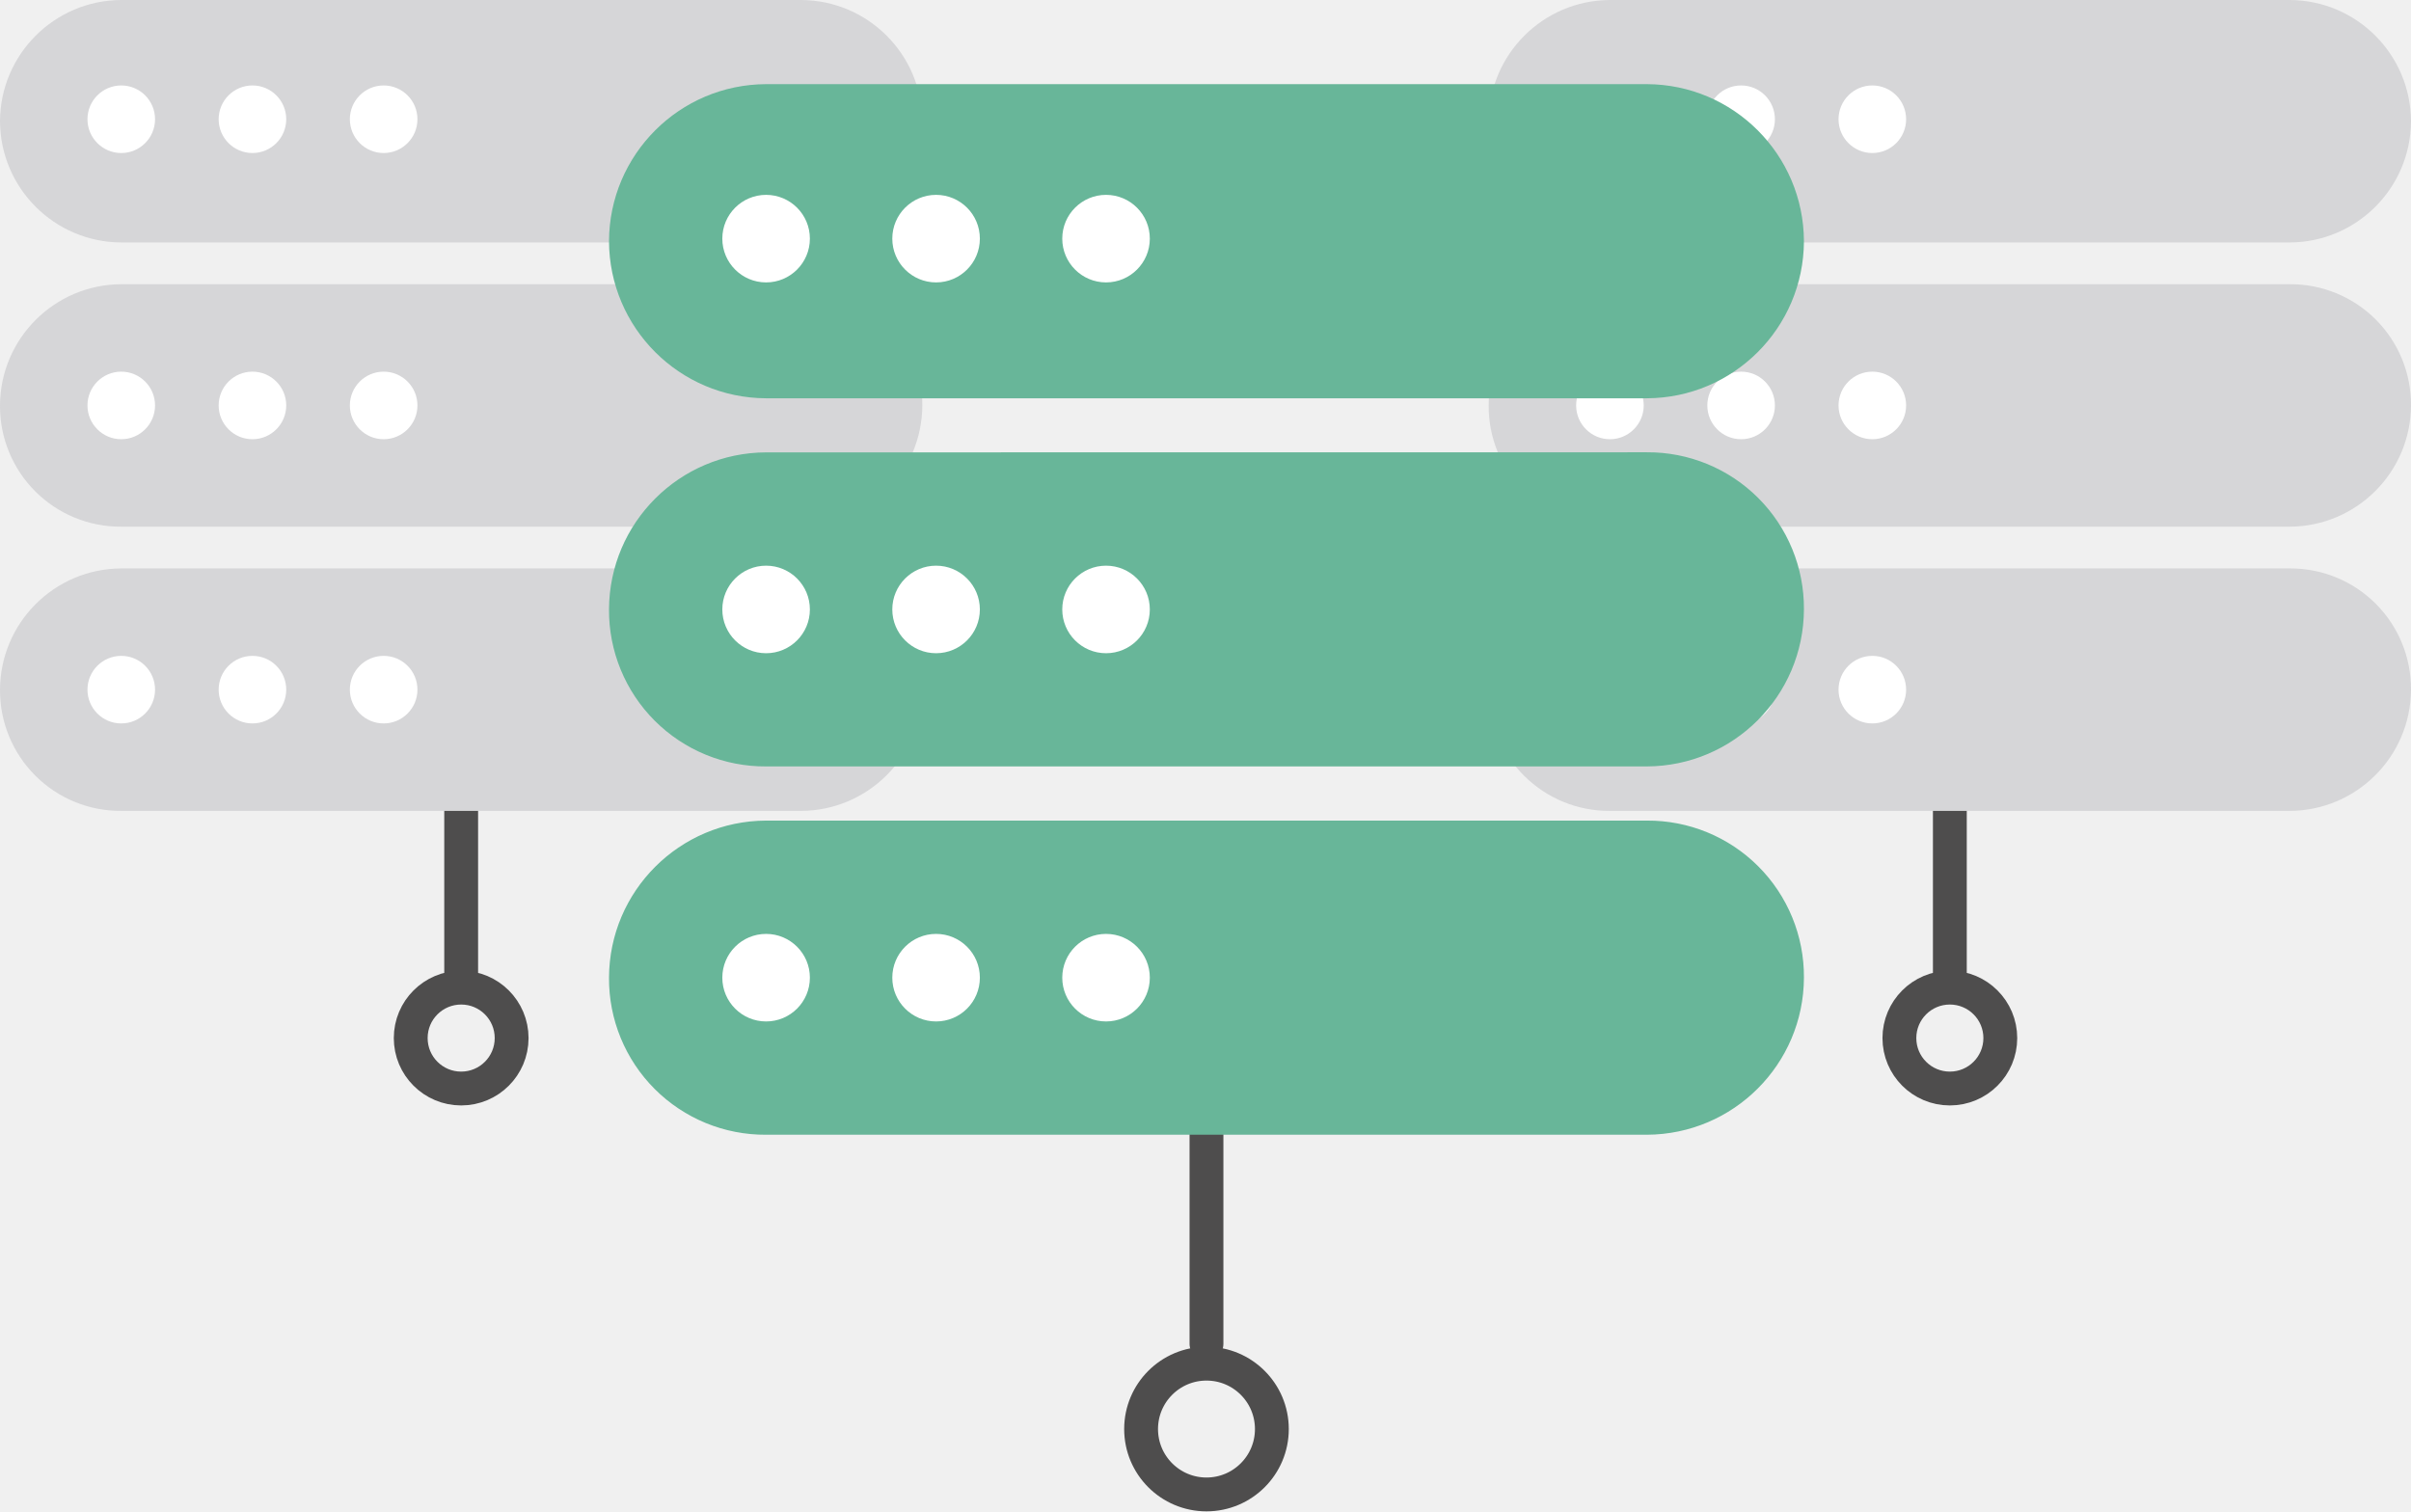
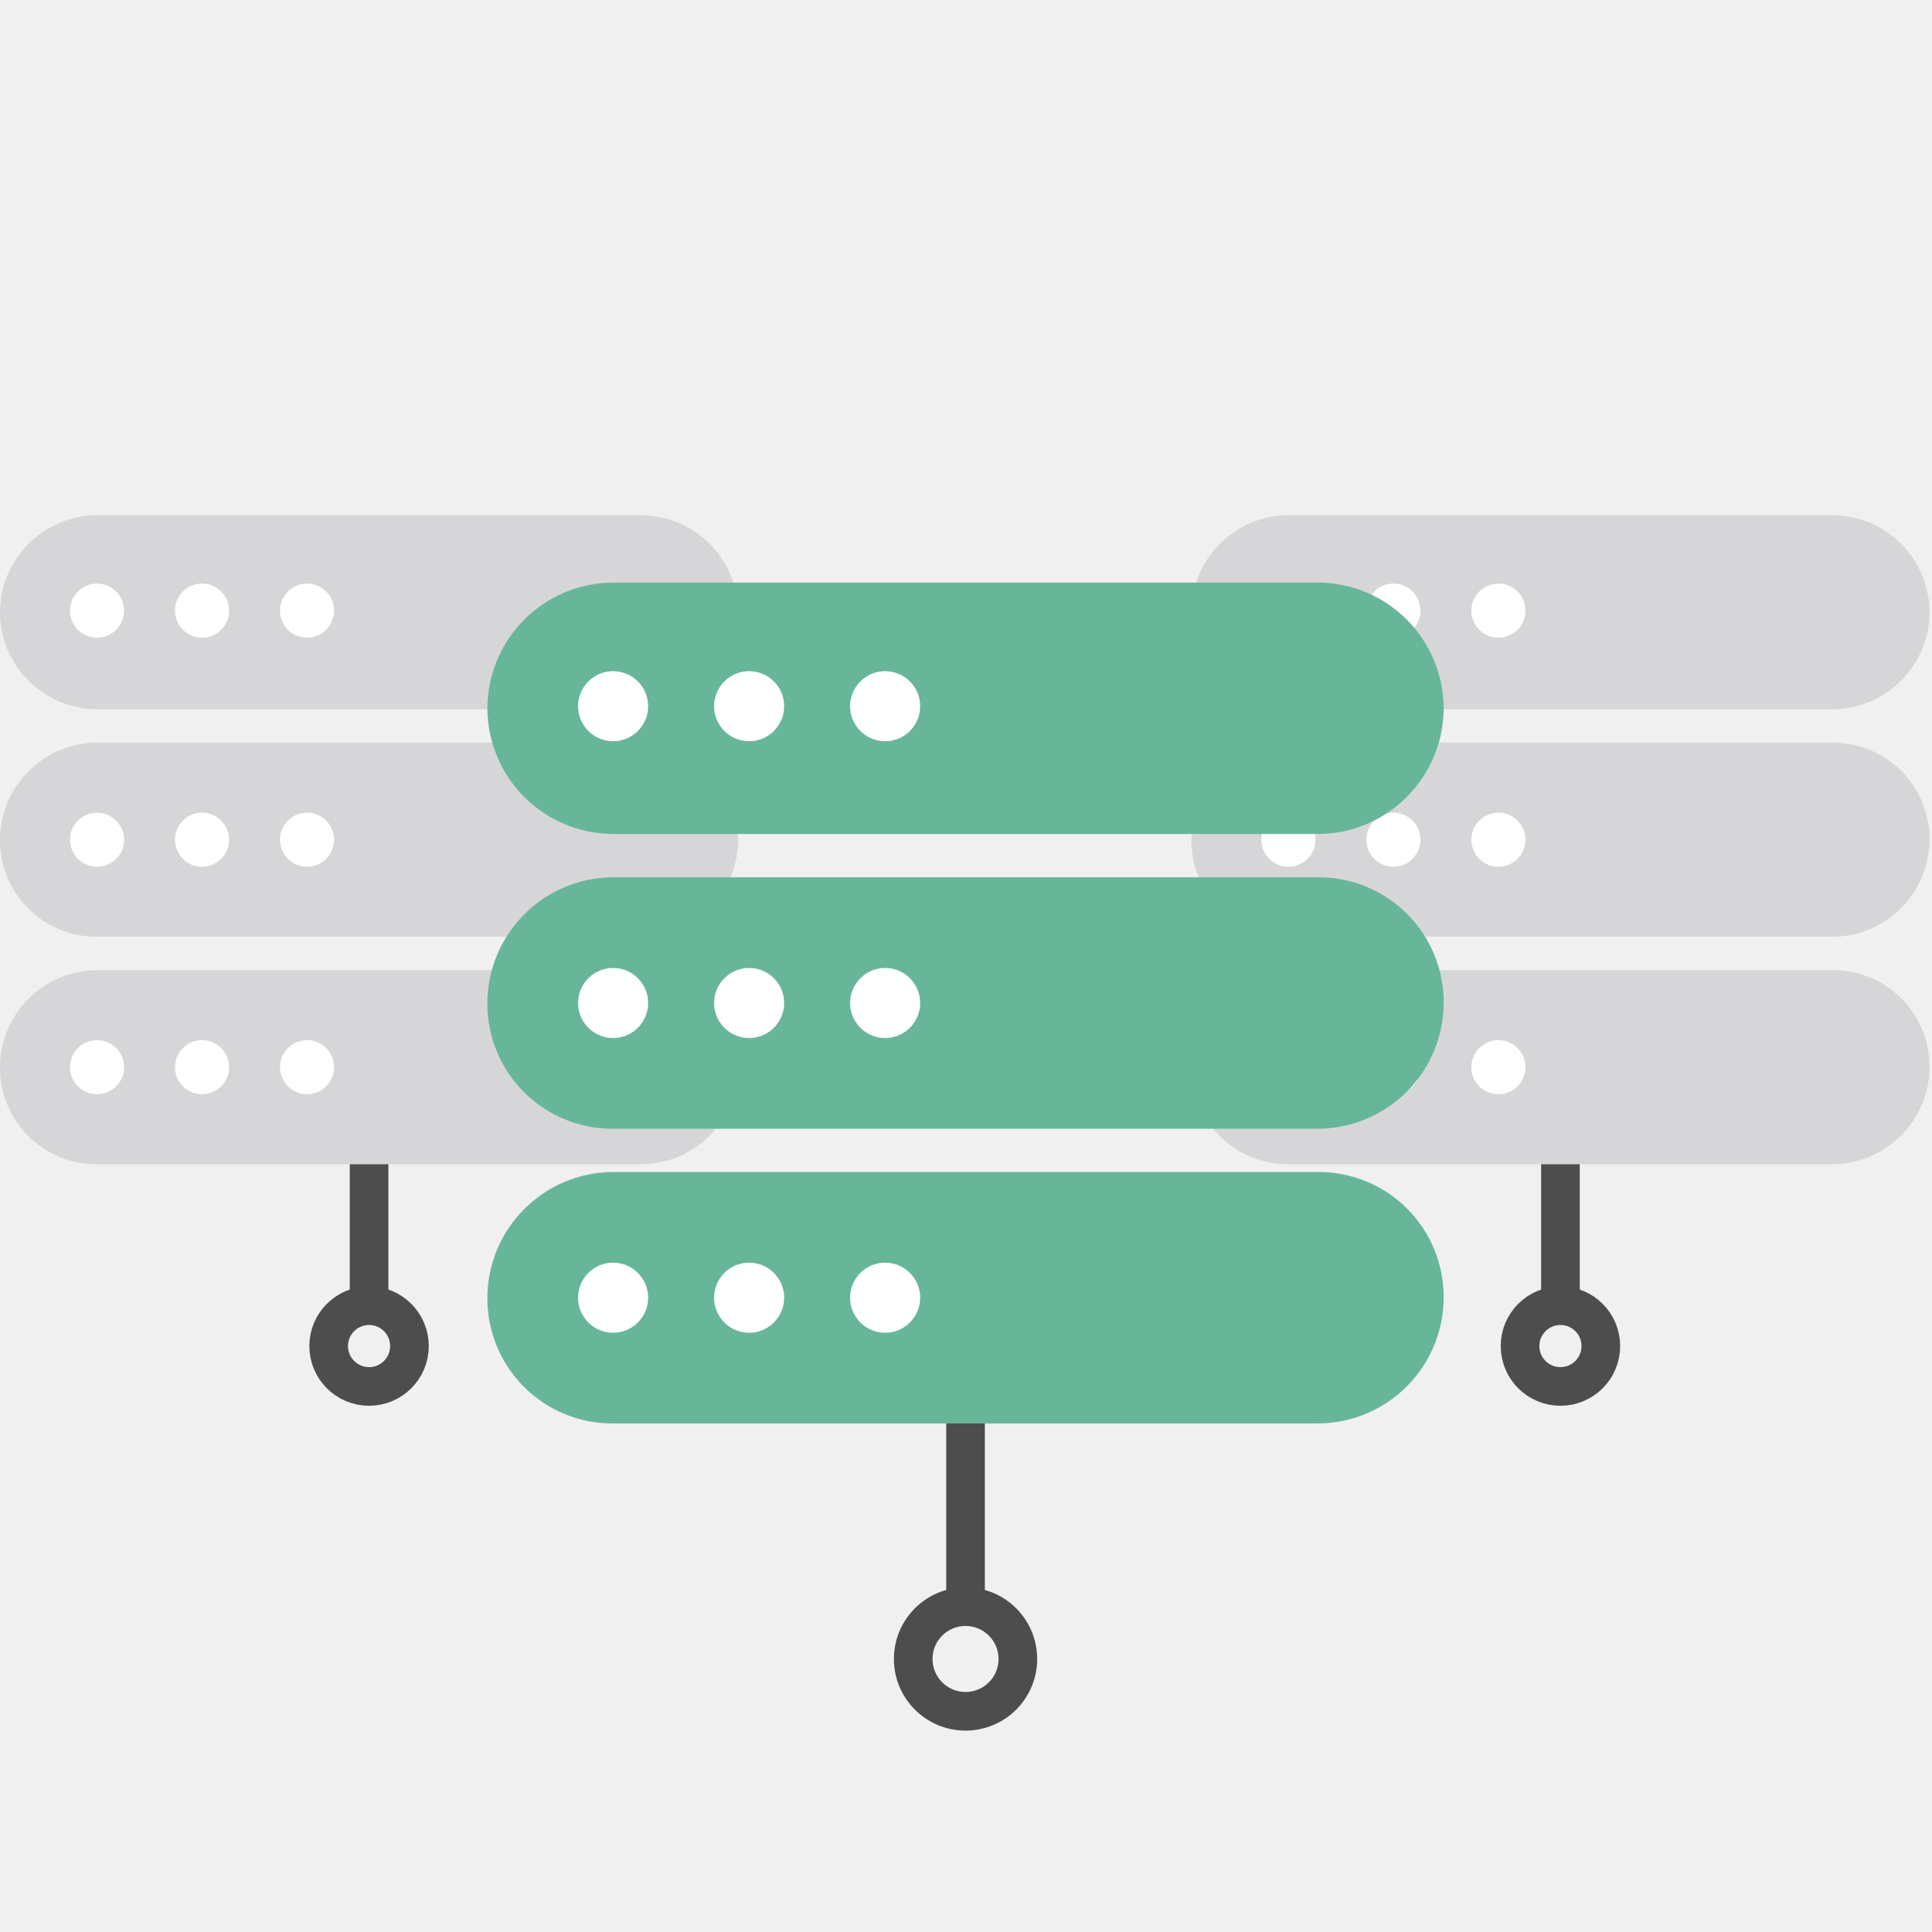
- <svg xmlns="http://www.w3.org/2000/svg" width="106.891" height="67.012" viewBox="0 0 106.891 67.012">
-   <defs>
-     <style>.a{fill:none;stroke:#4e4d4d;stroke-linecap:round;stroke-linejoin:round;stroke-width:1.5px;}.b{fill:#d6d6d8;}.c{fill:#fff;}.d{fill:#68b699;}</style>
-   </defs>
-   <g transform="translate(-738 -3531.234)">
-     <g transform="translate(804 3531.234)">
-       <line class="a" y2="8.242" transform="translate(20.446 34.871)" />
-       <ellipse class="a" cx="2.237" cy="2.237" rx="2.237" ry="2.237" transform="translate(18.209 43.791)" />
-       <g transform="translate(0 0)">
-         <path class="b" d="M-635.272-220.288a5.4,5.4,0,0,0-5.376,5.376,5.4,5.4,0,0,0,5.376,5.375h30.14a5.4,5.4,0,0,0,5.375-5.375,5.4,5.4,0,0,0-5.375-5.376Z" transform="translate(640.648 220.288)" />
-         <ellipse class="c" cx="1.498" cy="1.498" rx="1.498" ry="1.498" transform="translate(3.878 3.789)" />
-         <ellipse class="c" cx="1.498" cy="1.498" rx="1.498" ry="1.498" transform="translate(9.694 3.789)" />
-         <ellipse class="c" cx="1.498" cy="1.498" rx="1.498" ry="1.498" transform="translate(15.511 3.789)" />
+ <svg xmlns="http://www.w3.org/2000/svg" width="75" height="75" viewBox="0 0 75 75">
+   <g id="Group_2844" data-name="Group 2844" transform="translate(-688 -3505)">
+     <rect id="Rectangle_542" data-name="Rectangle 542" width="75" height="75" transform="translate(688 3505)" fill="none" />
+     <g id="Group_2287" data-name="Group 2287" transform="translate(-50 -6.234)">
+       <g id="Group_2285" data-name="Group 2285" transform="translate(784.249 3531.234)">
+         <line id="Line_19" data-name="Line 19" y2="5.776" transform="translate(14.327 24.435)" fill="none" stroke="#4e4d4d" stroke-linecap="round" stroke-linejoin="round" stroke-width="1.5" />
+         <ellipse id="Ellipse_64" data-name="Ellipse 64" cx="1.568" cy="1.568" rx="1.568" ry="1.568" transform="translate(12.759 30.686)" fill="none" stroke="#4e4d4d" stroke-linecap="round" stroke-linejoin="round" stroke-width="1.5" />
+         <g id="Group_534" data-name="Group 534" transform="translate(0 0)">
+           <path id="Path_331" data-name="Path 331" d="M-636.881-220.288a3.782,3.782,0,0,0-3.767,3.767,3.782,3.782,0,0,0,3.767,3.767h21.12a3.781,3.781,0,0,0,3.767-3.767,3.782,3.782,0,0,0-3.767-3.767Z" transform="translate(640.648 220.288)" fill="#d6d6d8" />
+           <ellipse id="Ellipse_65" data-name="Ellipse 65" cx="1.05" cy="1.05" rx="1.05" ry="1.05" transform="translate(2.717 2.655)" fill="#fff" />
+           <ellipse id="Ellipse_66" data-name="Ellipse 66" cx="1.05" cy="1.05" rx="1.05" ry="1.05" transform="translate(6.793 2.655)" fill="#fff" />
+           <ellipse id="Ellipse_67" data-name="Ellipse 67" cx="1.05" cy="1.05" rx="1.05" ry="1.05" transform="translate(10.869 2.655)" fill="#fff" />
+         </g>
+         <g id="Group_535" data-name="Group 535" transform="translate(0 8.831)">
+           <path id="Path_332" data-name="Path 332" d="M-636.881-203.961a3.782,3.782,0,0,0-3.767,3.767,3.743,3.743,0,0,0,3.767,3.767h21.12a3.782,3.782,0,0,0,3.767-3.767,3.742,3.742,0,0,0-3.767-3.767Z" transform="translate(640.648 203.961)" fill="#d6d6d8" />
+           <ellipse id="Ellipse_68" data-name="Ellipse 68" cx="1.05" cy="1.05" rx="1.05" ry="1.05" transform="translate(2.717 2.717)" fill="#fff" />
+           <ellipse id="Ellipse_69" data-name="Ellipse 69" cx="1.05" cy="1.05" rx="1.05" ry="1.05" transform="translate(6.793 2.717)" fill="#fff" />
+           <ellipse id="Ellipse_70" data-name="Ellipse 70" cx="1.05" cy="1.05" rx="1.05" ry="1.05" transform="translate(10.869 2.717)" fill="#fff" />
+         </g>
+         <g id="Group_536" data-name="Group 536" transform="translate(0 17.662)">
+           <path id="Path_333" data-name="Path 333" d="M-636.881-187.634a3.782,3.782,0,0,0-3.767,3.767,3.743,3.743,0,0,0,3.767,3.767h21.12a3.782,3.782,0,0,0,3.767-3.767,3.742,3.742,0,0,0-3.767-3.767Z" transform="translate(640.648 187.634)" fill="#d6d6d8" />
+           <ellipse id="Ellipse_71" data-name="Ellipse 71" cx="1.05" cy="1.05" rx="1.05" ry="1.05" transform="translate(2.717 2.717)" fill="#fff" />
+           <ellipse id="Ellipse_72" data-name="Ellipse 72" cx="1.05" cy="1.05" rx="1.05" ry="1.05" transform="translate(6.793 2.717)" fill="#fff" />
+           <ellipse id="Ellipse_73" data-name="Ellipse 73" cx="1.05" cy="1.05" rx="1.05" ry="1.05" transform="translate(10.869 2.717)" fill="#fff" />
+         </g>
      </g>
-       <g transform="translate(0 12.602)">
-         <path class="b" d="M-635.272-203.961a5.4,5.4,0,0,0-5.376,5.376,5.341,5.341,0,0,0,5.376,5.375h30.14a5.4,5.4,0,0,0,5.375-5.375,5.341,5.341,0,0,0-5.375-5.376Z" transform="translate(640.648 203.961)" />
-         <ellipse class="c" cx="1.498" cy="1.498" rx="1.498" ry="1.498" transform="translate(3.878 3.877)" />
-         <ellipse class="c" cx="1.498" cy="1.498" rx="1.498" ry="1.498" transform="translate(9.694 3.877)" />
-         <ellipse class="c" cx="1.498" cy="1.498" rx="1.498" ry="1.498" transform="translate(15.511 3.877)" />
+       <g id="Group_2286" data-name="Group 2286" transform="translate(738 3531.234)">
+         <line id="Line_19-2" data-name="Line 19" y2="5.776" transform="translate(14.327 24.435)" fill="none" stroke="#4e4d4d" stroke-linecap="round" stroke-linejoin="round" stroke-width="1.5" />
+         <ellipse id="Ellipse_64-2" data-name="Ellipse 64" cx="1.568" cy="1.568" rx="1.568" ry="1.568" transform="translate(12.759 30.686)" fill="none" stroke="#4e4d4d" stroke-linecap="round" stroke-linejoin="round" stroke-width="1.5" />
+         <g id="Group_534-2" data-name="Group 534" transform="translate(0 0)">
+           <path id="Path_331-2" data-name="Path 331" d="M-636.881-220.288a3.782,3.782,0,0,0-3.767,3.767,3.782,3.782,0,0,0,3.767,3.767h21.12a3.781,3.781,0,0,0,3.767-3.767,3.782,3.782,0,0,0-3.767-3.767Z" transform="translate(640.648 220.288)" fill="#d6d6d8" />
+           <ellipse id="Ellipse_65-2" data-name="Ellipse 65" cx="1.05" cy="1.05" rx="1.05" ry="1.05" transform="translate(2.717 2.655)" fill="#fff" />
+           <ellipse id="Ellipse_66-2" data-name="Ellipse 66" cx="1.05" cy="1.05" rx="1.05" ry="1.05" transform="translate(6.793 2.655)" fill="#fff" />
+           <ellipse id="Ellipse_67-2" data-name="Ellipse 67" cx="1.05" cy="1.05" rx="1.05" ry="1.05" transform="translate(10.869 2.655)" fill="#fff" />
+         </g>
+         <g id="Group_535-2" data-name="Group 535" transform="translate(0 8.831)">
+           <path id="Path_332-2" data-name="Path 332" d="M-636.881-203.961a3.782,3.782,0,0,0-3.767,3.767,3.743,3.743,0,0,0,3.767,3.767h21.12a3.782,3.782,0,0,0,3.767-3.767,3.742,3.742,0,0,0-3.767-3.767Z" transform="translate(640.648 203.961)" fill="#d6d6d8" />
+           <ellipse id="Ellipse_68-2" data-name="Ellipse 68" cx="1.05" cy="1.05" rx="1.05" ry="1.05" transform="translate(2.717 2.717)" fill="#fff" />
+           <ellipse id="Ellipse_69-2" data-name="Ellipse 69" cx="1.05" cy="1.05" rx="1.05" ry="1.05" transform="translate(6.793 2.717)" fill="#fff" />
+           <ellipse id="Ellipse_70-2" data-name="Ellipse 70" cx="1.05" cy="1.05" rx="1.05" ry="1.05" transform="translate(10.869 2.717)" fill="#fff" />
+         </g>
+         <g id="Group_536-2" data-name="Group 536" transform="translate(0 17.662)">
+           <path id="Path_333-2" data-name="Path 333" d="M-636.881-187.634a3.782,3.782,0,0,0-3.767,3.767,3.743,3.743,0,0,0,3.767,3.767h21.12a3.782,3.782,0,0,0,3.767-3.767,3.742,3.742,0,0,0-3.767-3.767Z" transform="translate(640.648 187.634)" fill="#d6d6d8" />
+           <ellipse id="Ellipse_71-2" data-name="Ellipse 71" cx="1.05" cy="1.05" rx="1.05" ry="1.05" transform="translate(2.717 2.717)" fill="#fff" />
+           <ellipse id="Ellipse_72-2" data-name="Ellipse 72" cx="1.05" cy="1.05" rx="1.05" ry="1.05" transform="translate(6.793 2.717)" fill="#fff" />
+           <ellipse id="Ellipse_73-2" data-name="Ellipse 73" cx="1.05" cy="1.05" rx="1.05" ry="1.05" transform="translate(10.869 2.717)" fill="#fff" />
+         </g>
      </g>
-       <g transform="translate(0 25.204)">
-         <path class="b" d="M-635.272-187.634a5.4,5.4,0,0,0-5.376,5.376,5.341,5.341,0,0,0,5.376,5.375h30.14a5.4,5.4,0,0,0,5.375-5.375,5.341,5.341,0,0,0-5.375-5.376Z" transform="translate(640.648 187.634)" />
-         <ellipse class="c" cx="1.498" cy="1.498" rx="1.498" ry="1.498" transform="translate(3.878 3.877)" />
-         <ellipse class="c" cx="1.498" cy="1.498" rx="1.498" ry="1.498" transform="translate(9.694 3.877)" />
-         <ellipse class="c" cx="1.498" cy="1.498" rx="1.498" ry="1.498" transform="translate(15.511 3.877)" />
+       <g id="Group_2284" data-name="Group 2284" transform="translate(756.92 3533.849)">
+         <line id="Line_19-3" data-name="Line 19" y2="7.483" transform="translate(18.562 31.658)" fill="none" stroke="#4e4d4d" stroke-linecap="round" stroke-linejoin="round" stroke-width="1.5" />
+         <circle id="Ellipse_64-3" data-name="Ellipse 64" cx="2.031" cy="2.031" r="2.031" transform="translate(16.531 39.755)" fill="none" stroke="#4e4d4d" stroke-linecap="round" stroke-linejoin="round" stroke-width="1.5" />
+         <g id="Group_534-3" data-name="Group 534" transform="translate(0 0)">
+           <path id="Path_331-3" data-name="Path 331" d="M-635.767-220.288a4.9,4.9,0,0,0-4.881,4.881,4.9,4.9,0,0,0,4.881,4.88h27.362a4.9,4.9,0,0,0,4.88-4.88,4.9,4.9,0,0,0-4.88-4.881Z" transform="translate(640.648 220.288)" fill="#68b699" />
+           <circle id="Ellipse_65-3" data-name="Ellipse 65" cx="1.36" cy="1.36" r="1.36" transform="translate(3.521 3.44)" fill="#fff" />
+           <circle id="Ellipse_66-3" data-name="Ellipse 66" cx="1.36" cy="1.36" r="1.36" transform="translate(8.801 3.44)" fill="#fff" />
+           <circle id="Ellipse_67-3" data-name="Ellipse 67" cx="1.36" cy="1.36" r="1.36" transform="translate(14.081 3.44)" fill="#fff" />
+         </g>
+         <g id="Group_535-3" data-name="Group 535" transform="translate(0 11.441)">
+           <path id="Path_332-3" data-name="Path 332" d="M-635.767-203.961a4.9,4.9,0,0,0-4.881,4.881,4.849,4.849,0,0,0,4.881,4.88h27.362a4.9,4.9,0,0,0,4.88-4.88,4.849,4.849,0,0,0-4.88-4.881Z" transform="translate(640.648 203.961)" fill="#68b699" />
+           <circle id="Ellipse_68-3" data-name="Ellipse 68" cx="1.36" cy="1.36" r="1.36" transform="translate(3.521 3.52)" fill="#fff" />
+           <circle id="Ellipse_69-3" data-name="Ellipse 69" cx="1.36" cy="1.36" r="1.36" transform="translate(8.801 3.52)" fill="#fff" />
+           <circle id="Ellipse_70-3" data-name="Ellipse 70" cx="1.36" cy="1.36" r="1.36" transform="translate(14.081 3.52)" fill="#fff" />
+         </g>
+         <g id="Group_536-3" data-name="Group 536" transform="translate(0 22.882)">
+           <path id="Path_333-3" data-name="Path 333" d="M-635.767-187.634a4.9,4.9,0,0,0-4.881,4.881,4.849,4.849,0,0,0,4.881,4.88h27.362a4.9,4.9,0,0,0,4.88-4.88,4.849,4.849,0,0,0-4.88-4.881Z" transform="translate(640.648 187.634)" fill="#68b699" />
+           <circle id="Ellipse_71-3" data-name="Ellipse 71" cx="1.36" cy="1.36" r="1.36" transform="translate(3.521 3.52)" fill="#fff" />
+           <circle id="Ellipse_72-3" data-name="Ellipse 72" cx="1.36" cy="1.36" r="1.36" transform="translate(8.801 3.52)" fill="#fff" />
+           <circle id="Ellipse_73-3" data-name="Ellipse 73" cx="1.36" cy="1.36" r="1.36" transform="translate(14.081 3.52)" fill="#fff" />
+         </g>
      </g>
-     </g>
-     <g transform="translate(738 3531.234)">
-       <line class="a" y2="8.242" transform="translate(20.446 34.871)" />
-       <ellipse class="a" cx="2.237" cy="2.237" rx="2.237" ry="2.237" transform="translate(18.209 43.791)" />
-       <g transform="translate(0 0)">
-         <path class="b" d="M-635.272-220.288a5.4,5.4,0,0,0-5.376,5.376,5.4,5.4,0,0,0,5.376,5.375h30.14a5.4,5.4,0,0,0,5.375-5.375,5.4,5.4,0,0,0-5.375-5.376Z" transform="translate(640.648 220.288)" />
-         <ellipse class="c" cx="1.498" cy="1.498" rx="1.498" ry="1.498" transform="translate(3.878 3.789)" />
-         <ellipse class="c" cx="1.498" cy="1.498" rx="1.498" ry="1.498" transform="translate(9.694 3.789)" />
-         <ellipse class="c" cx="1.498" cy="1.498" rx="1.498" ry="1.498" transform="translate(15.511 3.789)" />
-       </g>
-       <g transform="translate(0 12.602)">
-         <path class="b" d="M-635.272-203.961a5.4,5.4,0,0,0-5.376,5.376,5.341,5.341,0,0,0,5.376,5.375h30.14a5.4,5.4,0,0,0,5.375-5.375,5.341,5.341,0,0,0-5.375-5.376Z" transform="translate(640.648 203.961)" />
-         <ellipse class="c" cx="1.498" cy="1.498" rx="1.498" ry="1.498" transform="translate(3.878 3.877)" />
-         <ellipse class="c" cx="1.498" cy="1.498" rx="1.498" ry="1.498" transform="translate(9.694 3.877)" />
-         <ellipse class="c" cx="1.498" cy="1.498" rx="1.498" ry="1.498" transform="translate(15.511 3.877)" />
-       </g>
-       <g transform="translate(0 25.204)">
-         <path class="b" d="M-635.272-187.634a5.4,5.4,0,0,0-5.376,5.376,5.341,5.341,0,0,0,5.376,5.375h30.14a5.4,5.4,0,0,0,5.375-5.375,5.341,5.341,0,0,0-5.375-5.376Z" transform="translate(640.648 187.634)" />
-         <ellipse class="c" cx="1.498" cy="1.498" rx="1.498" ry="1.498" transform="translate(3.878 3.877)" />
-         <ellipse class="c" cx="1.498" cy="1.498" rx="1.498" ry="1.498" transform="translate(9.694 3.877)" />
-         <ellipse class="c" cx="1.498" cy="1.498" rx="1.498" ry="1.498" transform="translate(15.511 3.877)" />
-       </g>
-     </g>
-     <g transform="translate(1405.648 3755.253)">
-       <line class="a" y2="10.678" transform="translate(-614.159 -175.11)" />
-       <circle class="a" cx="2.899" cy="2.899" r="2.899" transform="translate(-617.058 -163.554)" />
-       <path class="d" d="M-633.683-220.288a6.993,6.993,0,0,0-6.965,6.965,6.993,6.993,0,0,0,6.965,6.964h39.048a6.991,6.991,0,0,0,6.964-6.964,6.992,6.992,0,0,0-6.964-6.965Z" />
-       <circle class="c" cx="1.941" cy="1.941" r="1.941" transform="translate(-635.624 -215.379)" />
-       <circle class="c" cx="1.941" cy="1.941" r="1.941" transform="translate(-628.088 -215.379)" />
-       <circle class="c" cx="1.941" cy="1.941" r="1.941" transform="translate(-620.553 -215.379)" />
-       <path class="d" d="M-633.683-203.961A6.993,6.993,0,0,0-640.648-197a6.92,6.92,0,0,0,6.965,6.964h39.048A6.992,6.992,0,0,0-587.671-197a6.919,6.919,0,0,0-6.964-6.965Z" />
-       <circle class="c" cx="1.941" cy="1.941" r="1.941" transform="translate(-635.624 -198.937)" />
-       <circle class="c" cx="1.941" cy="1.941" r="1.941" transform="translate(-628.088 -198.937)" />
-       <circle class="c" cx="1.941" cy="1.941" r="1.941" transform="translate(-620.553 -198.937)" />
-       <path class="d" d="M-633.683-187.634a6.993,6.993,0,0,0-6.965,6.965,6.92,6.92,0,0,0,6.965,6.964h39.048a6.992,6.992,0,0,0,6.964-6.964,6.919,6.919,0,0,0-6.964-6.965Z" />
-       <circle class="c" cx="1.941" cy="1.941" r="1.941" transform="translate(-635.624 -182.61)" />
-       <circle class="c" cx="1.941" cy="1.941" r="1.941" transform="translate(-628.088 -182.61)" />
-       <circle class="c" cx="1.941" cy="1.941" r="1.941" transform="translate(-620.553 -182.61)" />
    </g>
  </g>
</svg>
